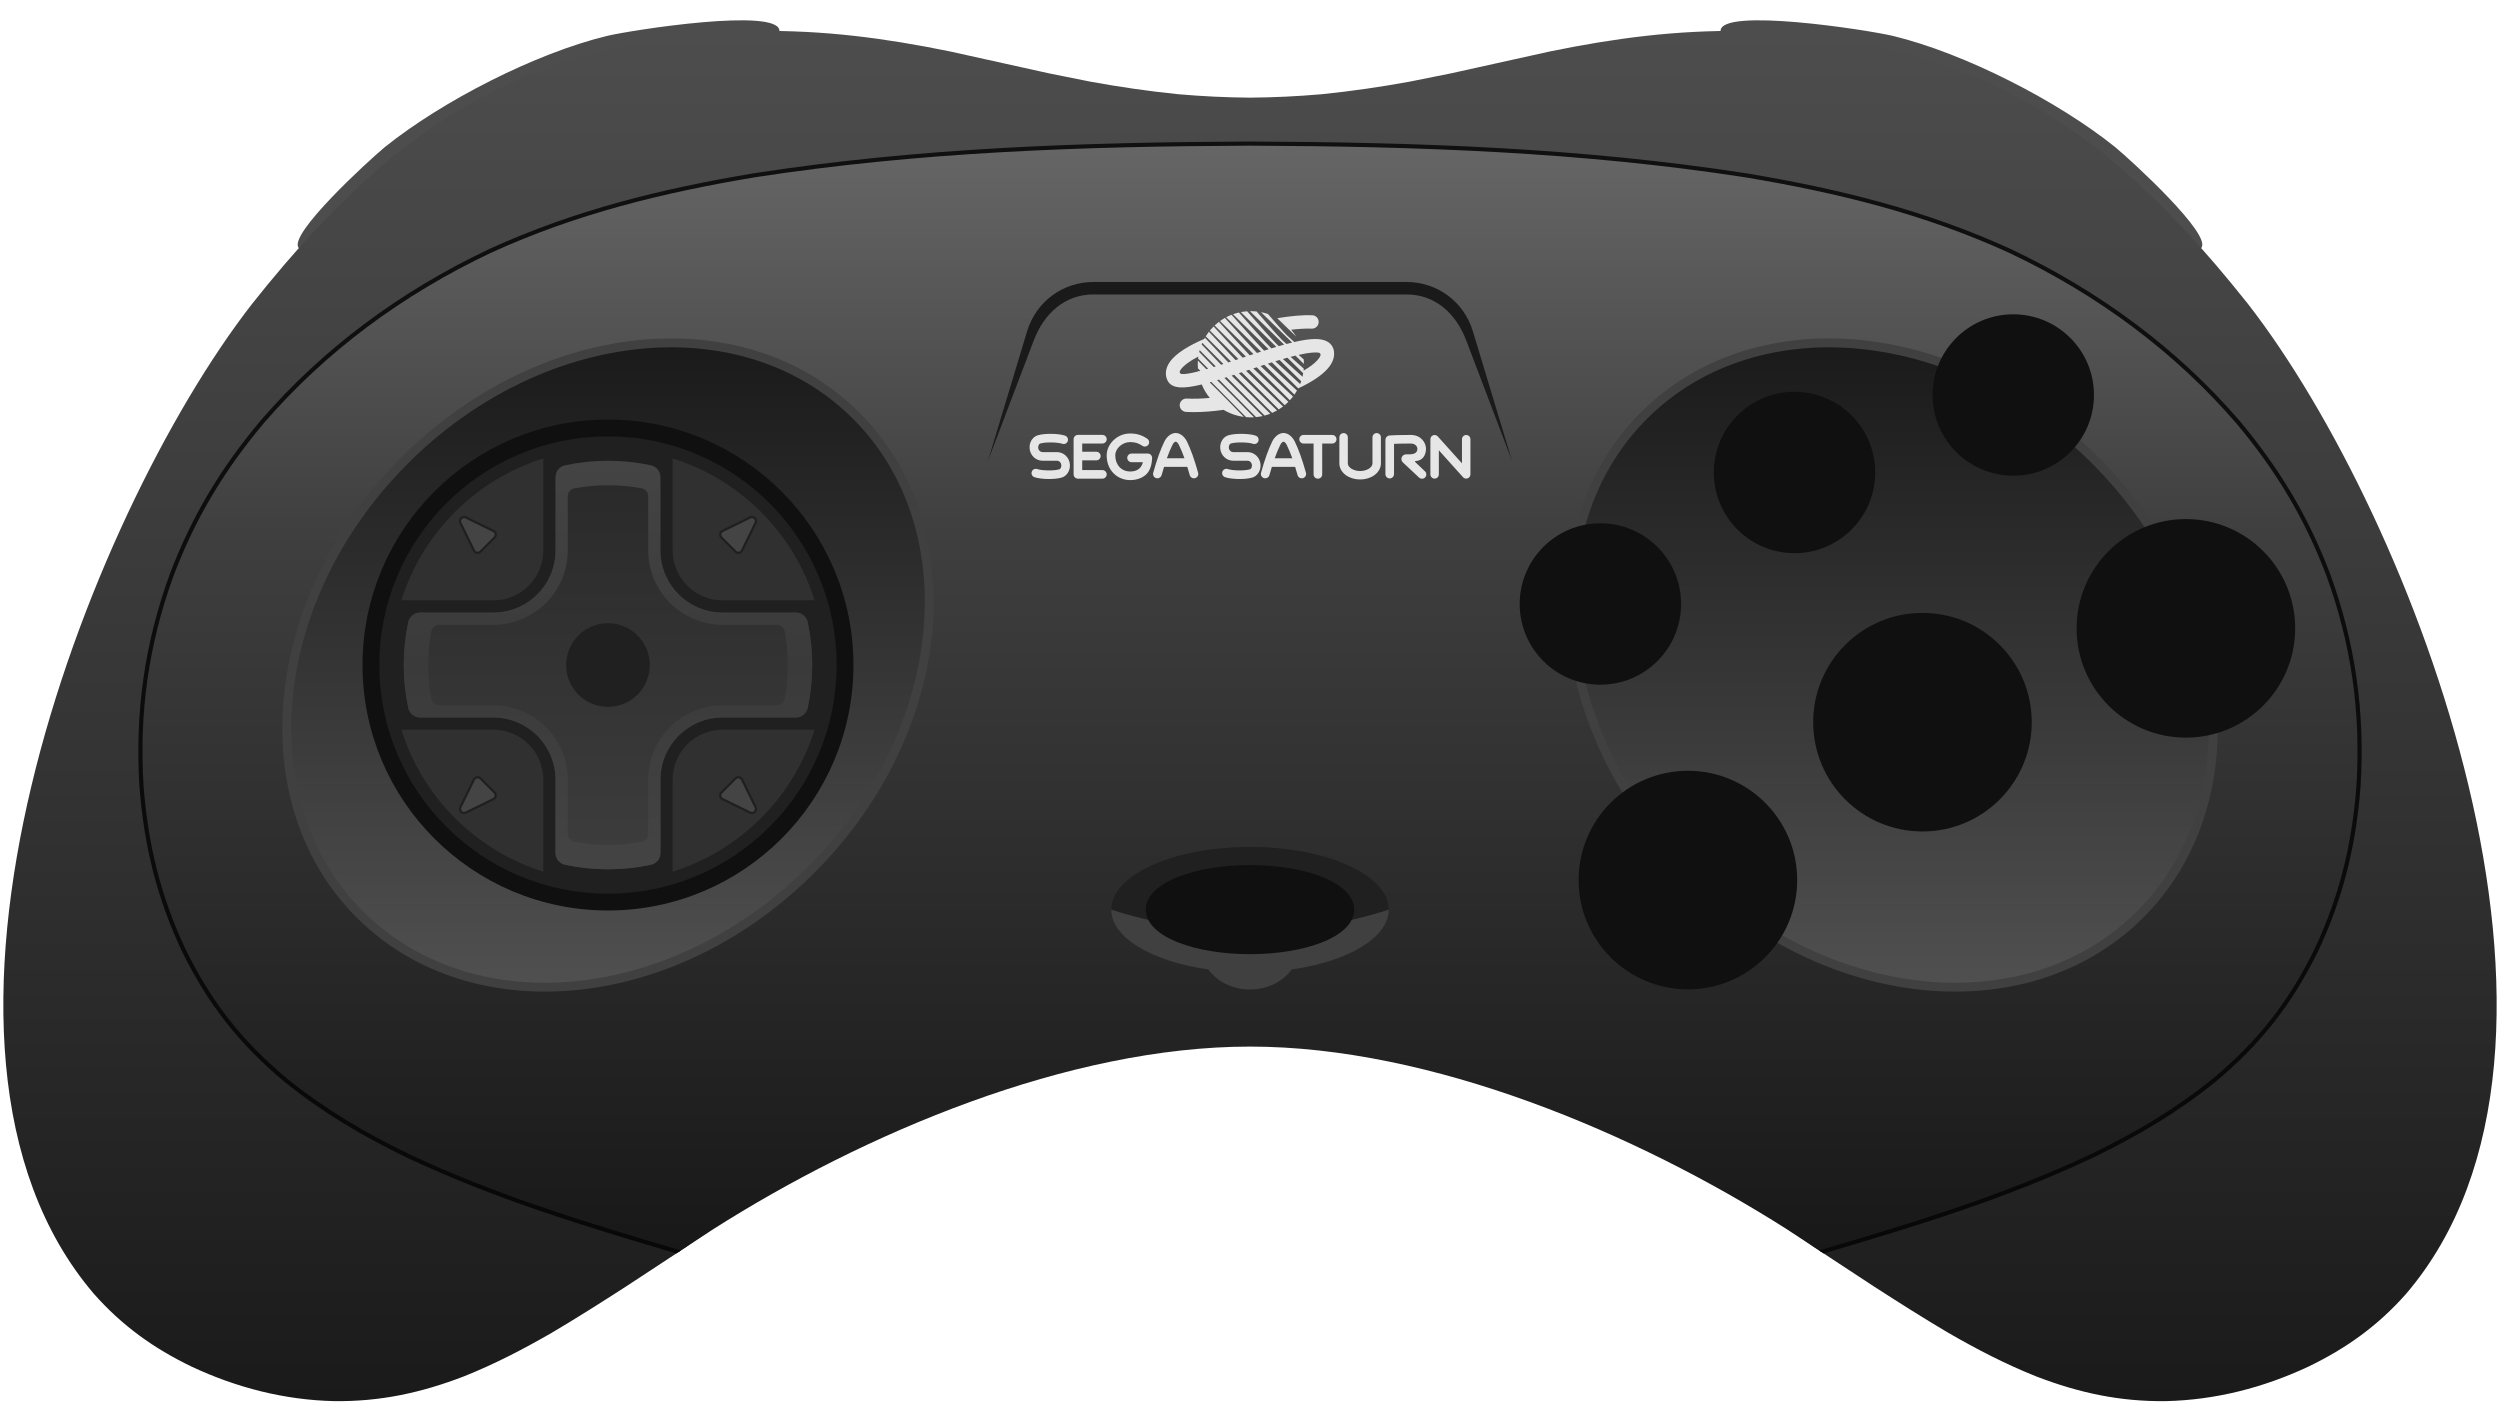
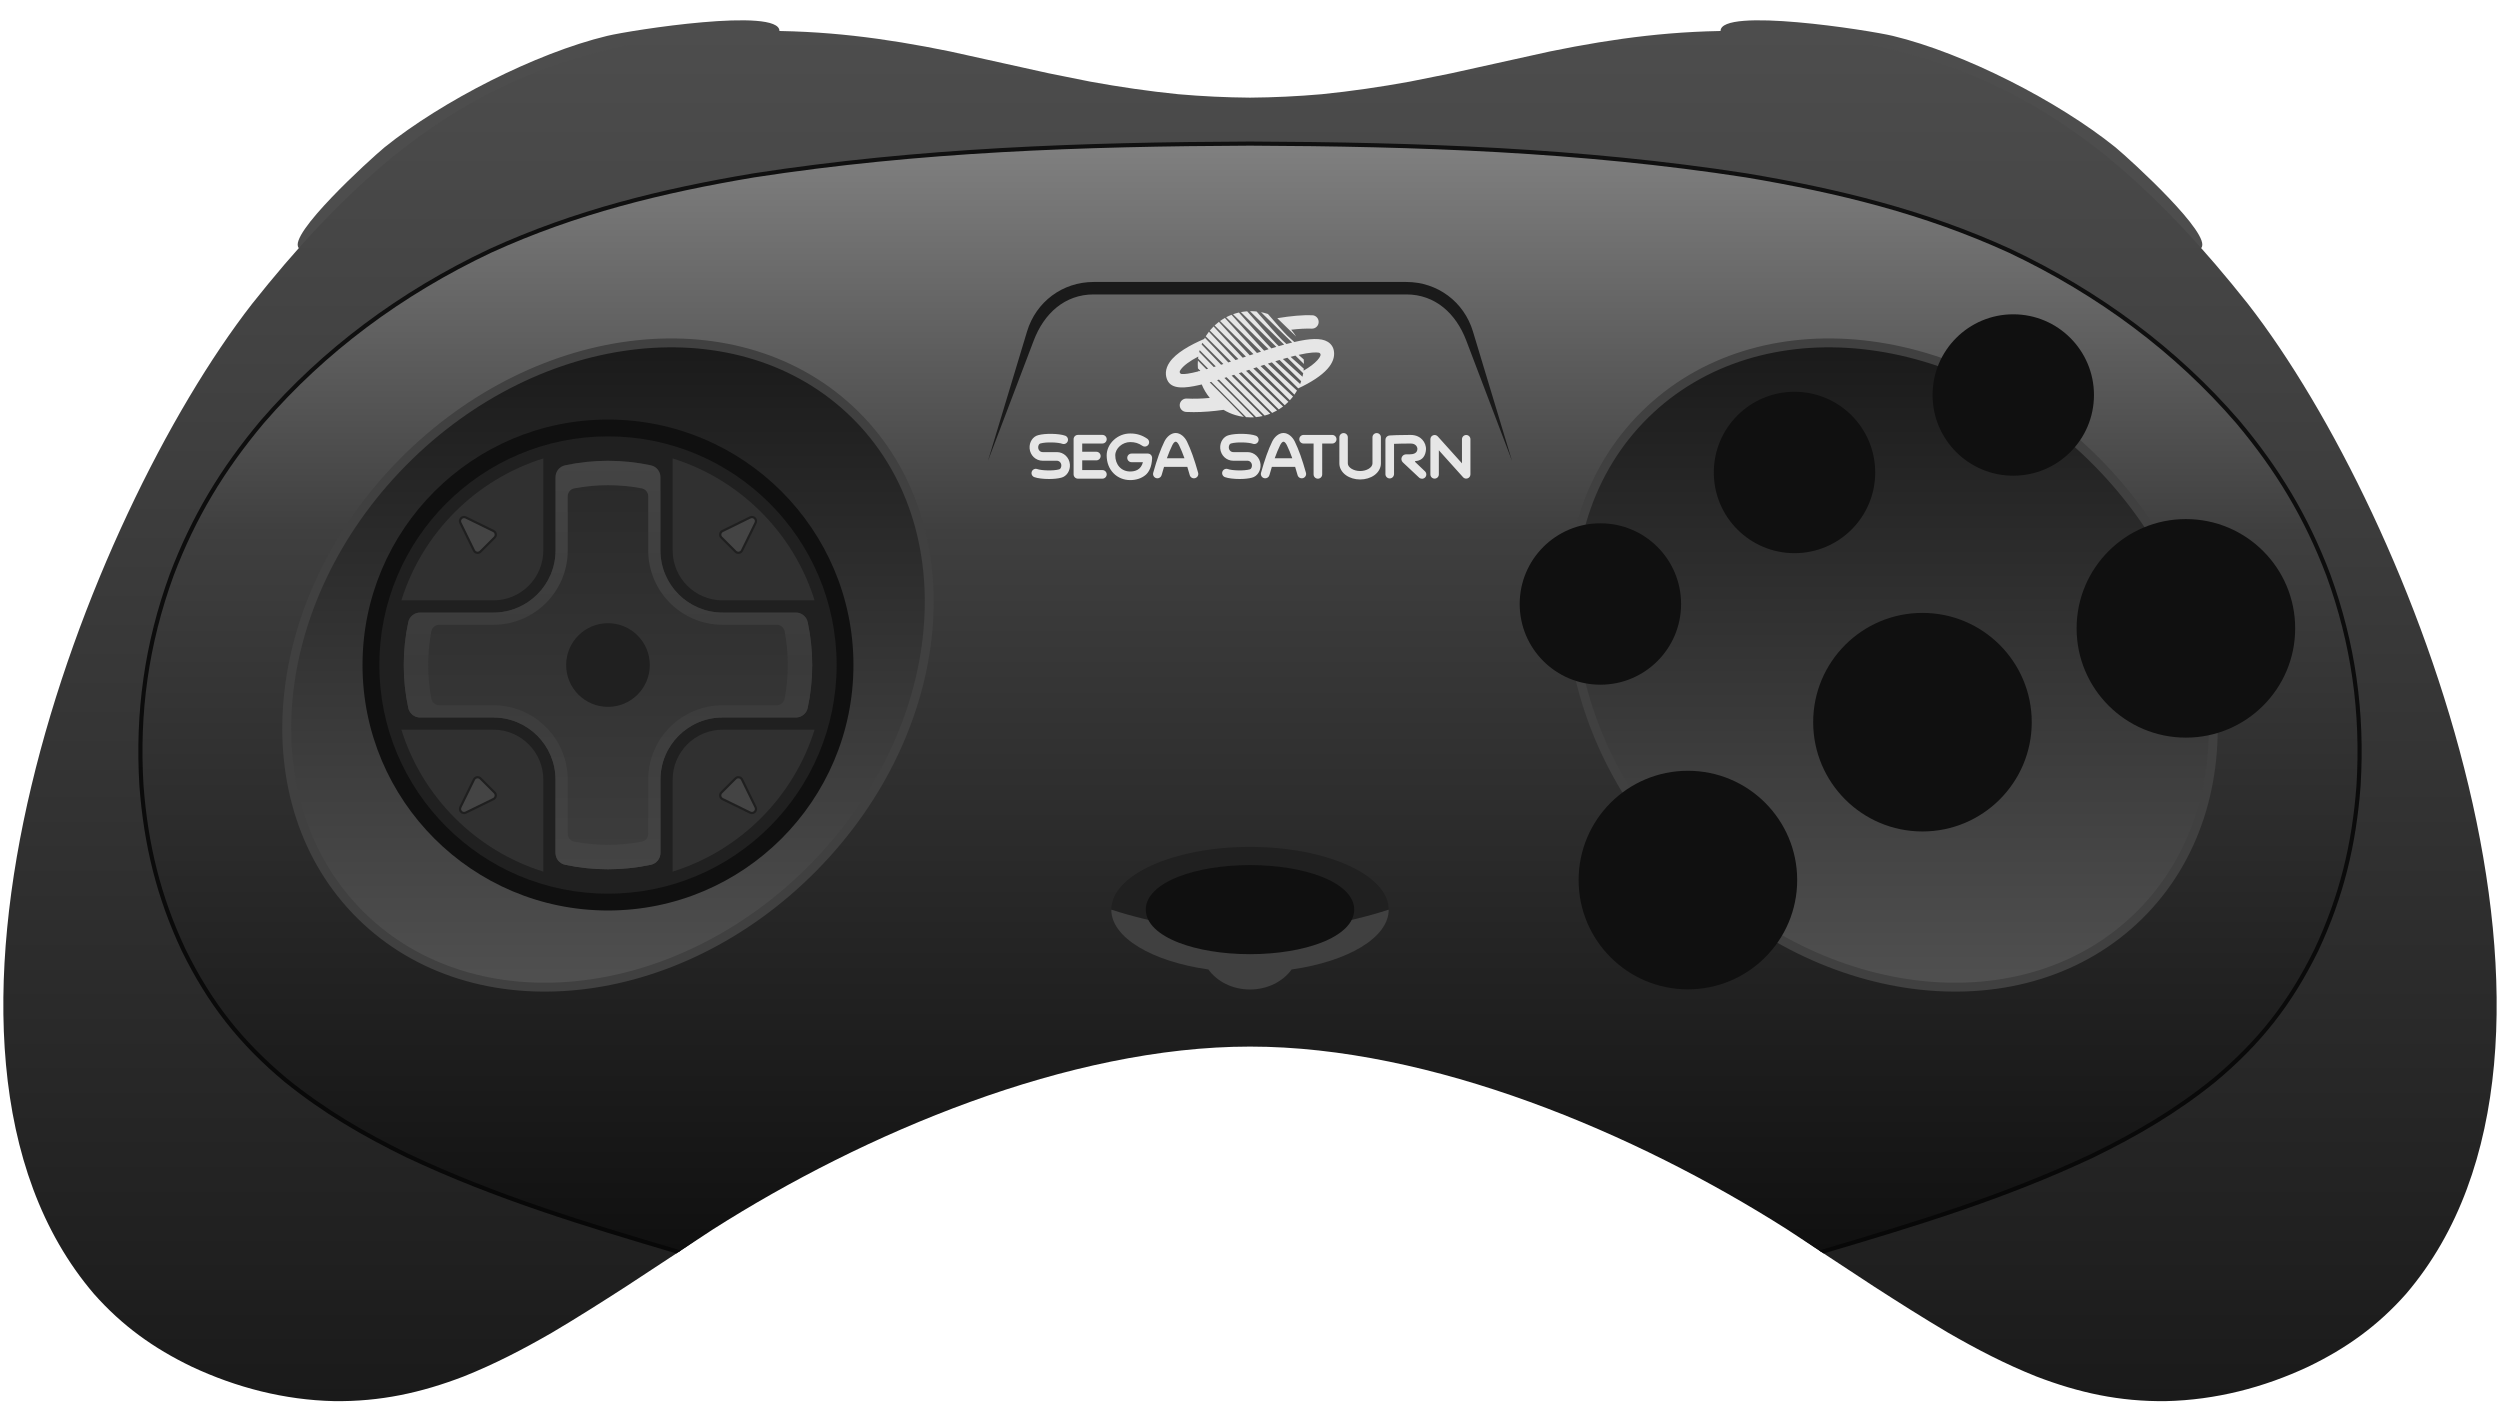
<svg xmlns="http://www.w3.org/2000/svg" xml:space="preserve" viewBox="0 0 562 316" width="562px" height="316px" version="1.1" style="shape-rendering:geometricPrecision; fill-rule:evenodd; clip-rule:evenodd">
  <defs>
    <style type="text/css">
    .str0 {stroke:#404040;stroke-width:2}
    .fil10 {fill:#101010}
    .fil9 {fill:#101010}
    .fil7 {fill:#202020}
    .fil4 {fill:#1A1A1A}
    .fil13 {fill:#1F1F1F}
    .fil12 {fill:#303030}
    .fil6 {fill:#404040}
    .fil14 {fill:#444444}
    .fil0 {fill:#4D4D4D}
    .fil8 {fill:#E6E6E6}
    .fil1 {fill:url(#id0)}
    .fil11 {fill:url(#id1)}
    .fil3 {fill:url(#id2)}
    .fil2 {fill:url(#id3)}
    .fil15 {fill:url(#id4)}
    .fil5 {fill:url(#id5)}
  </style>
    <linearGradient id="id0" gradientUnits="userSpaceOnUse" x1="281" y1="314.98" x2="281" y2="6.943">
      <stop offset="0" style="stop-opacity:1; stop-color:#1A1A1A" />
      <stop offset="0.45" style="stop-opacity:1; stop-color:#333333" />
      <stop offset="1" style="stop-opacity:1; stop-color:#4D4D4D" />
    </linearGradient>
    <linearGradient id="id1" gradientUnits="userSpaceOnUse" x1="136.675" y1="195.41" x2="136.675" y2="103.587">
      <stop offset="0" style="stop-opacity:1; stop-color:#3D3D3D" />
      <stop offset="0.5" style="stop-opacity:1; stop-color:#333333" />
      <stop offset="1" style="stop-opacity:1; stop-color:#292929" />
    </linearGradient>
    <linearGradient id="id2" gradientUnits="userSpaceOnUse" x1="281.001" y1="281.777" x2="281.001" y2="31.816">
      <stop offset="0" style="stop-opacity:1; stop-color:#080808" />
      <stop offset="1" style="stop-opacity:1; stop-color:#101010" />
    </linearGradient>
    <linearGradient id="id3" gradientUnits="userSpaceOnUse" x1="281" y1="281.464" x2="281" y2="32.281">
-       <stop offset="0" style="stop-opacity:1; stop-color:#181818" />
+       <stop offset="0" style="stop-opacity:1; stop-color:#101010" />
      <stop offset="0.65" style="stop-opacity:1; stop-color:#3F3F3F" />
-       <stop offset="1" style="stop-opacity:1; stop-color:#666666" />
+       <stop offset="1" style="stop-opacity:1; stop-color:#808080" />
    </linearGradient>
    <linearGradient id="id4" gradientUnits="userSpaceOnUse" x1="136.675" y1="195.41" x2="136.675" y2="103.586">
      <stop offset="0" style="stop-opacity:1; stop-color:#444444" />
      <stop offset="0.5" style="stop-opacity:1; stop-color:#3A3A3A" />
      <stop offset="1" style="stop-opacity:1; stop-color:#444444" />
    </linearGradient>
    <linearGradient id="id5" gradientUnits="userSpaceOnUse" x1="425.325" y1="221.916" x2="425.325" y2="77.081">
      <stop offset="0" style="stop-opacity:1; stop-color:#505050" />
      <stop offset="1" style="stop-opacity:1; stop-color:#1A1A1A" />
    </linearGradient>
  </defs>
  <g>
    <g id="shell">
      <path class="fil0" d="M475.529 33.097c-12.973,-10.42 -33.935,-21.143 -50.009,-25.026 -5.378,-1.299 -38.81,-6.505 -38.739,-1.1 0.147,0.968 3.377,0.748 5.137,0.768 16.307,0.377 31.066,2.815 46.467,8.284 13.016,4.824 23.518,11.405 34.332,20.091 7.795,6.435 19.517,21.167 22.108,19.646 2.646,-2.906 -15.798,-19.766 -19.296,-22.663zm-389.058 0c12.973,-10.42 33.935,-21.143 50.009,-25.026 5.378,-1.299 38.81,-6.505 38.739,-1.1 -0.147,0.968 -3.377,0.748 -5.137,0.768 -16.307,0.377 -31.066,2.815 -46.467,8.284 -13.016,4.824 -23.518,11.405 -34.332,20.091 -7.795,6.435 -19.517,21.167 -22.108,19.646 -2.646,-2.906 15.798,-19.766 19.296,-22.663z" />
      <path class="fil1" d="M409.488 281.463l11.709 7.694c5.566,3.586 11.032,7.059 16.728,10.429 6.507,3.747 12.812,7.032 19.795,9.825 9.621,3.699 18.838,5.697 29.178,5.562 11.14,-0.251 21.947,-3.029 32.019,-7.751 8.559,-4.125 15.636,-9.206 21.951,-16.34 47.654,-55.702 1.702,-174.695 -35.537,-222.576 -9.729,-12.242 -19.604,-23.143 -31.687,-33.119 -10.814,-8.686 -21.673,-15.124 -34.688,-19.948 -15.402,-5.469 -30.66,-7.907 -46.967,-8.285 -15.266,-0.171 -28.646,1.563 -43.568,4.613l-22.145 4.901 -9.343 1.878c-6.65,1.209 -13.107,2.158 -19.833,2.837 -5.435,0.471 -10.645,0.724 -16.1,0.768 -5.455,-0.044 -10.665,-0.297 -16.1,-0.768 -6.726,-0.679 -13.183,-1.628 -19.833,-2.837l-9.343 -1.878 -22.145 -4.901c-14.922,-3.05 -28.302,-4.784 -43.568,-4.613 -16.307,0.378 -31.565,2.816 -46.967,8.285 -13.015,4.824 -23.874,11.262 -34.688,19.948 -12.083,9.976 -21.958,20.877 -31.687,33.119 -37.239,47.881 -83.191,166.874 -35.537,222.576 6.315,7.134 13.392,12.215 21.951,16.34 10.072,4.722 20.879,7.5 32.019,7.751 10.34,0.135 19.557,-1.863 29.178,-5.562 6.983,-2.793 13.288,-6.078 19.795,-9.825 5.696,-3.37 11.162,-6.843 16.728,-10.429l11.744 -7.717c37.147,-24.409 51.591,-71.167 128.453,-71.167 76.862,0 91.329,46.77 128.488,71.19z" />
      <path class="fil2" d="M44.442 116.208c3.974,-7.561 8.73,-14.494 14.519,-21.388 14.145,-16.399 31.691,-29.184 51.236,-38.425 19.172,-8.759 38.499,-13.482 59.226,-16.966 37.282,-5.768 73.905,-6.989 111.577,-7.148 37.674,0.159 74.293,1.381 111.577,7.148 20.727,3.485 40.052,8.207 59.226,16.966 19.513,9.226 37.121,22.041 51.235,38.425 5.784,6.88 10.545,13.823 14.52,21.388 2.171,4.129 4.106,8.444 5.847,13.035 5.639,15.536 7.807,30.894 6.792,47.388 -0.995,13.172 -3.829,24.91 -9.457,36.89 -5.856,11.962 -12.79,20.777 -22.939,29.27 -8.601,6.965 -17.515,12.183 -27.442,17.015 -19.897,9.364 -39.772,15.405 -60.87,21.657l-7.77 -5.106c-34.011,-21.643 -79.976,-41.084 -120.719,-41.084 -40.743,0 -86.704,19.441 -120.719,41.084l-7.771 5.107c-21.091,-6.251 -40.979,-12.293 -60.869,-21.658 -9.923,-4.827 -18.847,-10.054 -27.443,-17.015 -10.151,-8.497 -17.079,-17.303 -22.939,-29.27 -5.619,-11.961 -8.473,-23.736 -9.457,-36.89 -1.009,-16.476 1.148,-31.87 6.792,-47.388 1.744,-4.596 3.68,-8.91 5.848,-13.035z" />
      <path class="fil3" d="M281 32.746c-18.82,0.079 -37.384,0.425 -55.909,1.471 -18.507,1.044 -36.96,2.789 -55.569,5.667 -10.352,1.74 -20.373,3.793 -30.171,6.498 -9.79,2.703 -19.385,6.063 -28.939,10.426 -9.91,4.686 -19.318,10.29 -28.008,16.807 -8.397,6.299 -16.144,13.459 -23.073,21.489 -4.458,5.309 -8.314,10.656 -11.656,16.278 -3.343,5.624 -6.187,11.543 -8.645,18.025 -2.81,7.726 -4.752,15.422 -5.866,23.236 -1.113,7.809 -1.399,15.74 -0.898,23.939 0.49,6.551 1.447,12.772 2.979,18.828 1.532,6.058 3.64,11.965 6.436,17.914 2.907,5.939 6.081,11.095 9.783,15.82 3.714,4.734 7.983,9.063 13.033,13.29 4.277,3.463 8.639,6.497 13.167,9.267 4.531,2.771 9.23,5.279 14.179,7.686 9.924,4.672 19.853,8.509 29.932,11.958 10.097,3.455 20.332,6.518 30.866,9.64l0.413 0.122 -1.019 0.669c-10.435,-3.093 -20.578,-6.133 -30.559,-9.548 -10.109,-3.459 -20.07,-7.31 -30.034,-12.001 -4.974,-2.419 -9.703,-4.942 -14.263,-7.731 -4.56,-2.789 -8.963,-5.853 -13.279,-9.348 -5.101,-4.269 -9.394,-8.618 -13.147,-13.403 -3.744,-4.777 -6.973,-10.018 -9.911,-16.02 -2.824,-6.01 -4.957,-11.98 -6.502,-18.089 -1.545,-6.109 -2.509,-12.368 -3.002,-18.971 -0.506,-8.26 -0.218,-16.28 0.904,-24.153 1.123,-7.878 3.081,-15.638 5.915,-23.428 2.479,-6.537 5.348,-12.509 8.716,-18.176 3.37,-5.669 7.242,-11.041 11.73,-16.387 6.972,-8.078 14.792,-15.311 23.243,-21.649 8.745,-6.559 18.192,-12.189 28.153,-16.898 9.602,-4.385 19.27,-7.773 29.104,-10.489 9.84,-2.716 19.869,-4.772 30.244,-6.515 18.654,-2.885 37.168,-4.637 55.693,-5.683 18.523,-1.046 37.112,-1.392 55.963,-1.471 18.851,0.079 37.436,0.425 55.959,1.471 18.524,1.046 37.039,2.798 55.693,5.683 10.375,1.743 20.404,3.799 30.243,6.515 9.834,2.716 19.503,6.104 29.105,10.489 9.961,4.709 19.407,10.339 28.152,16.898 8.451,6.338 16.272,13.571 23.243,21.649 4.489,5.346 8.361,10.718 11.73,16.387 3.369,5.667 6.238,11.639 8.717,18.176 2.833,7.79 4.792,15.55 5.914,23.428 1.122,7.873 1.41,15.893 0.905,24.153 -0.494,6.603 -1.458,12.862 -3.003,18.971 -1.545,6.109 -3.677,12.079 -6.502,18.089 -2.938,6.002 -6.167,11.243 -9.911,16.02 -3.753,4.785 -8.045,9.134 -13.146,13.403 -4.317,3.495 -8.719,6.559 -13.28,9.348 -4.56,2.789 -9.289,5.312 -14.263,7.731 -9.964,4.691 -19.925,8.542 -30.033,12.001 -9.982,3.415 -20.125,6.455 -30.56,9.549l-1.02 -0.67 0.415 -0.122c10.533,-3.122 20.768,-6.185 30.866,-9.64 10.079,-3.449 20.007,-7.286 29.931,-11.958 4.949,-2.407 9.648,-4.915 14.179,-7.686 4.529,-2.77 8.891,-5.804 13.167,-9.267 5.05,-4.227 9.32,-8.556 13.033,-13.29 3.703,-4.725 6.876,-9.881 9.784,-15.82 2.795,-5.949 4.903,-11.856 6.436,-17.914 1.532,-6.056 2.489,-12.277 2.978,-18.828 0.501,-8.199 0.215,-16.13 -0.898,-23.939 -1.113,-7.814 -3.056,-15.51 -5.865,-23.236 -2.459,-6.482 -5.302,-12.401 -8.646,-18.025 -3.342,-5.622 -7.198,-10.969 -11.656,-16.278 -6.929,-8.03 -14.675,-15.19 -23.073,-21.489 -8.69,-6.517 -18.098,-12.121 -28.007,-16.807 -9.554,-4.363 -19.15,-7.723 -28.94,-10.426 -9.797,-2.705 -19.819,-4.758 -30.17,-6.498 -18.609,-2.878 -37.063,-4.623 -55.569,-5.667 -18.525,-1.046 -37.091,-1.392 -55.911,-1.471z" />
      <path class="fil4" d="M339.913 103.634l-8.798 -29.13c-2.016,-6.677 -7.988,-11.118 -14.972,-11.118l-70.287 0c-6.984,0 -12.955,4.442 -14.972,11.118l-8.798 29.13 10.304 -27.099c2.307,-6.066 6.967,-10.346 13.466,-10.346l70.287 0c6.499,0 11.159,4.281 13.466,10.346l10.304 27.099z" />
      <path class="fil5 str0" d="M369.793 93.184c-25.497,25.144 -21.304,70.739 9.366,101.841 30.67,31.102 76.202,35.931 101.699,10.787 25.497,-25.143 21.304,-70.739 -9.366,-101.84 -30.67,-31.102 -76.202,-35.931 -101.699,-10.788zm-177.586 0c25.498,25.144 21.304,70.739 -9.366,101.841 -30.67,31.102 -76.202,35.931 -101.699,10.787 -25.498,-25.143 -21.304,-70.739 9.366,-101.84 30.67,-31.102 76.202,-35.931 101.699,-10.788z" />
      <path class="fil6" d="M312.181 204.484c0,6.311 -9.175,11.654 -21.823,13.451 -1.938,2.701 -5.404,4.502 -9.359,4.502 -3.954,0 -7.421,-1.801 -9.358,-4.502 -12.648,-1.797 -21.823,-7.14 -21.823,-13.451l62.363 0z" />
      <path class="fil7" d="M280.999 190.385c17.221,0 31.181,6.313 31.182,14.098 -9.443,3.094 -20.017,4.827 -31.182,4.827 -11.164,0 -21.738,-1.733 -31.181,-4.826 0,-7.786 13.96,-14.099 31.181,-14.099z" />
      <path class="fil8" d="M269.284 81.06c-0.019,0.274 -0.029,0.55 -0.029,0.828 0,0.309 0.011,0.615 0.035,0.917l0.555 0.563c-0.126,0.034 -0.248,0.066 -0.368,0.097l-0.135 -0.137c0.006,0.056 0.014,0.112 0.021,0.167 -1.973,0.51 -3.096,0.64 -3.705,0.584 -0.437,-0.04 -0.543,-0.447 -0.412,-0.694 0.045,-0.09 0.105,-0.185 0.176,-0.291 0.639,-0.916 2.021,-1.929 3.96,-2.947 -0.022,0.147 -0.041,0.295 -0.057,0.444l2.265 2.29c-0.137,0.04 -0.272,0.079 -0.407,0.117 -0.639,-0.651 -1.288,-1.313 -1.899,-1.938zm3.008 4.789l7.822 7.928c0.355,0.031 0.715,0.049 1.078,0.049 0.237,0 0.472,-0.008 0.706,-0.022 -2.476,-2.515 -5.794,-5.877 -6.695,-6.751 -0.316,-0.306 -0.887,-0.878 -1.595,-1.592 0.136,-0.041 0.273,-0.083 0.41,-0.125l8.34 8.433c0.505,-0.049 1,-0.13 1.485,-0.239 -2.53,-2.537 -6.47,-6.483 -7.459,-7.442 -0.246,-0.238 -0.644,-0.635 -1.138,-1.135 0.16,-0.05 0.32,-0.101 0.481,-0.153l8.561 8.619c0.433,-0.116 0.857,-0.255 1.27,-0.417 -2.51,-2.481 -6.942,-6.859 -7.993,-7.878 -0.168,-0.162 -0.406,-0.4 -0.696,-0.693 0.186,-0.061 0.373,-0.122 0.561,-0.183l8.548 8.579c0.378,-0.166 0.745,-0.35 1.102,-0.553 -2.474,-2.412 -7.241,-7.059 -8.33,-8.115 -0.075,-0.072 -0.163,-0.159 -0.263,-0.26 0.212,-0.07 0.426,-0.141 0.64,-0.213l8.346 8.355c0.332,-0.206 0.653,-0.428 0.962,-0.664 -2.355,-2.265 -6.951,-6.685 -8.327,-8.017l0.27 -0.09 0.435 -0.145 7.986 7.963c0.29,-0.24 0.569,-0.494 0.835,-0.76 -2.183,-2.071 -6.171,-5.854 -7.9,-7.51 0.256,-0.085 0.512,-0.17 0.769,-0.255l7.464 7.418c0.247,-0.269 0.482,-0.548 0.705,-0.839 -2.063,-1.931 -5.462,-5.117 -7.306,-6.863 0.28,-0.092 0.56,-0.183 0.84,-0.274l6.778 6.711c0.205,-0.293 0.398,-0.596 0.576,-0.908 -1.926,-1.778 -4.738,-4.379 -6.543,-6.065 0.302,-0.097 0.602,-0.192 0.901,-0.286l5.918 5.84 -0.008 0.016c2.953,-1.374 5.224,-2.87 6.552,-4.355 1.205,-1.336 1.702,-2.702 1.482,-4.054 -0.141,-0.889 -0.628,-1.608 -1.402,-2.075 -1.482,-0.896 -3.972,-0.767 -7.502,0.058 -0.723,-0.643 -1.284,-1.15 -1.567,-1.425 -0.73,-0.709 -2.598,-2.836 -4.362,-4.881 -0.506,-0.172 -1.028,-0.309 -1.561,-0.413l7.007 6.834c-0.414,0.102 -0.843,0.212 -1.285,0.331 -0.435,-0.394 -0.774,-0.706 -0.974,-0.901 -0.92,-0.893 -3.662,-4.022 -5.733,-6.411 -0.424,-0.046 -0.855,-0.07 -1.291,-0.07 -0.067,0 -0.135,0.001 -0.202,0.003l7.691 7.518c-0.392,0.109 -0.795,0.223 -1.207,0.344 -0.184,-0.171 -0.334,-0.313 -0.444,-0.419 -1.055,-1.021 -4.558,-5.002 -6.667,-7.417 -0.477,0.033 -0.946,0.094 -1.406,0.181l7.967 7.817c-0.366,0.109 -0.739,0.222 -1.12,0.339 -1.226,-1.199 -5.337,-5.838 -7.297,-8.062 -0.449,0.103 -0.889,0.232 -1.317,0.384l8 7.869c-0.334,0.104 -0.672,0.211 -1.017,0.321 -1.714,-1.78 -5.735,-6.28 -7.323,-8.063 -0.414,0.162 -0.817,0.347 -1.208,0.552l7.837 7.733c-0.302,0.098 -0.609,0.197 -0.919,0.298 -2.004,-2.112 -5.904,-6.432 -7.204,-7.875 -0.376,0.211 -0.739,0.441 -1.088,0.69l7.513 7.44c-0.273,0.09 -0.55,0.181 -0.83,0.273 -2.159,-2.278 -5.807,-6.277 -6.942,-7.524 -0.335,0.254 -0.657,0.525 -0.964,0.811l7.043 6.999c-0.226,0.076 -0.454,0.152 -0.684,0.228l-0.052 0.017c-2.162,-2.278 -5.403,-5.787 -6.54,-7.02 -0.296,0.292 -0.577,0.598 -0.841,0.919l6.434 6.417c-0.22,0.072 -0.439,0.145 -0.657,0.217 -2.036,-2.137 -4.778,-5.07 -5.99,-6.367 -0.254,0.328 -0.492,0.67 -0.712,1.023l5.676 5.681c-0.199,0.065 -0.396,0.13 -0.592,0.194 -1.811,-1.891 -4.027,-4.234 -5.275,-5.556 -0.055,0.094 -0.108,0.189 -0.161,0.286 -3.205,1.375 -6.311,3.137 -7.734,5.184 -1.156,1.663 -0.955,3.085 -0.578,3.984 0.945,2.286 4.17,1.879 7.209,1.186 0.183,-0.043 0.369,-0.087 0.556,-0.133 0.454,1.104 1.069,2.125 1.815,3.034 -1.86,0.168 -3.612,0.218 -5.179,0.138 -0.839,-0.045 -1.552,0.608 -1.583,1.447 -0.029,0.834 0.628,1.522 1.457,1.563 0.548,0.025 1.111,0.04 1.688,0.04 2.079,0 4.349,-0.176 6.715,-0.514 0.816,0.49 1.695,0.885 2.622,1.17 0.628,0.192 1.277,0.335 1.944,0.422 -2.263,-2.327 -4.824,-4.95 -5.603,-5.705 -0.386,-0.374 -1.15,-1.136 -2.081,-2.07 0.116,-0.033 0.233,-0.065 0.35,-0.099zm20.751 -2.522c0.018,-0.15 0.033,-0.301 0.046,-0.454 -0.993,-0.884 -2.03,-1.81 -2.968,-2.653 0.371,-0.099 0.733,-0.192 1.086,-0.278l1.922 1.878c-0.002,-0.345 -0.019,-0.687 -0.05,-1.024 -0.39,-0.345 -0.779,-0.688 -1.157,-1.023 2.679,-0.606 3.961,-0.592 4.553,-0.492 0.292,0.05 0.463,0.351 0.367,0.628 -0.14,0.407 -0.462,0.808 -0.683,1.055 -0.693,0.772 -1.757,1.573 -3.116,2.363zm-3.636 -2.912l3.553 3.486 -0.162 0.791c-1.428,-1.286 -3.063,-2.762 -4.409,-3.987 0.344,-0.101 0.684,-0.197 1.018,-0.29zm-1.76 0.51l4.859 4.78 -0.231 0.624c-1.728,-1.576 -3.951,-3.606 -5.586,-5.113 0.322,-0.099 0.642,-0.197 0.958,-0.291zm-17.376 -3.863l4.749 4.767c-0.175,0.056 -0.348,0.111 -0.521,0.166 -1.502,-1.556 -3.198,-3.329 -4.382,-4.568l0.154 -0.365zm-0.588 1.652l3.626 3.652c-0.153,0.047 -0.306,0.093 -0.458,0.14 -1.113,-1.146 -2.294,-2.365 -3.274,-3.38l0.106 -0.412zm17.446 -7.184c3.028,-0.502 5.775,-0.744 7.859,-0.665 0.834,0.03 1.482,0.729 1.447,1.563 -0.03,0.839 -0.728,1.487 -1.562,1.452 -1.289,-0.05 -2.862,0.037 -4.616,0.242 0.411,0.479 0.786,0.993 1.118,1.534l-4.249 -4.128 0.003 0.002zm42.473 26.258c-0.526,0 -0.951,0.426 -0.951,0.951l0 5.416 -5.443 -6.052c-0.264,-0.294 -0.68,-0.395 -1.048,-0.251 -0.369,0.141 -0.609,0.496 -0.609,0.887l0 7.902c0,0.526 0.425,0.951 0.95,0.951 0.527,0 0.952,-0.425 0.952,-0.951l0 -5.416 5.442 6.052c0.185,0.204 0.443,0.315 0.707,0.315 0.114,0 0.231,-0.02 0.342,-0.063 0.368,-0.141 0.609,-0.496 0.609,-0.888l0 -7.902c0,-0.525 -0.425,-0.951 -0.951,-0.951zm-11.488 6.049c-0.064,-0.06 -0.027,-0.171 0.063,-0.177 1.766,-0.111 2.291,-1.434 2.382,-2.559 0,-0.004 0,-0.007 0,-0.01 0.057,-0.797 -0.255,-1.645 -0.831,-2.264 -0.449,-0.483 -1.269,-1.055 -2.643,-1.055 -1.017,0 -2.163,0.016 -3.138,0.046 -1.601,0.051 -1.714,0.091 -1.865,0.148 -0.382,0.137 -0.637,0.499 -0.637,0.904l0 7.717c0,0.549 0.459,0.992 1.012,0.965 0.519,-0.023 0.921,-0.473 0.921,-0.992l0 -6.785c0.847,-0.034 2.251,-0.071 3.707,-0.071 0.543,0 0.955,0.147 1.227,0.439 0.274,0.295 0.328,0.643 0.318,0.807 -0.024,0.298 -0.104,1.179 -1.685,1.179l-0.827 0c-0.426,0 -0.821,0.241 -0.992,0.63 -0.181,0.412 -0.084,0.887 0.245,1.192l3.637 3.41c0.188,0.174 0.425,0.261 0.66,0.261 0.258,0 0.516,-0.104 0.707,-0.305 0.365,-0.388 0.345,-1.001 -0.044,-1.366l-2.217 -2.114zm-8.631 -6.481c-0.526,0 -0.952,0.426 -0.952,0.951l0 5.875c0,0.908 -1.293,1.705 -2.77,1.705 -1.473,0 -2.769,-0.797 -2.769,-1.705l0 -5.875c0,-0.525 -0.426,-0.951 -0.952,-0.951 -0.525,0 -0.951,0.426 -0.951,0.951l0 5.875c0,1.009 0.543,1.976 1.487,2.65 0.861,0.616 1.993,0.954 3.182,0.954 1.189,0 2.318,-0.338 3.182,-0.954 0.944,-0.674 1.487,-1.641 1.487,-2.65l0 -5.875c0.007,-0.525 -0.419,-0.951 -0.944,-0.951zm-10.008 0.416l-6.428 0c-0.533,0 -0.968,0.432 -0.968,0.967 0,0.533 0.432,0.968 0.968,0.968l2.248 0 0 6.934c0,0.532 0.432,0.968 0.967,0.968 0.536,0 0.968,-0.432 0.968,-0.968l0 -6.934 2.248 0c0.532,0 0.968,-0.432 0.968,-0.968 -0.004,-0.532 -0.436,-0.967 -0.971,-0.967zm-8.414 1.473c-0.499,-1.021 -1.471,-1.909 -2.532,-1.909 -1.062,0 -2.033,0.888 -2.532,1.909 -0.871,1.775 -1.695,4.076 -2.519,7.037 -0.144,0.523 0.161,1.062 0.68,1.206 0.087,0.024 0.177,0.037 0.264,0.037 0.429,0 0.824,-0.285 0.945,-0.717 0.181,-0.653 0.365,-1.269 0.546,-1.855l5.235 0c0.181,0.586 0.362,1.202 0.546,1.855 0.144,0.523 0.687,0.827 1.205,0.68 0.523,-0.144 0.828,-0.686 0.68,-1.206 -0.827,-2.961 -1.65,-5.262 -2.518,-7.037zm-4.508 3.775c0.398,-1.112 0.797,-2.08 1.205,-2.911 0.174,-0.354 0.456,-0.81 0.771,-0.81 0.318,0 0.599,0.456 0.773,0.81 0.409,0.835 0.807,1.799 1.206,2.911l-3.955 0 0 0zm-3.186 1.38c-0.127,-1.571 -1.396,-2.767 -2.92,-2.767 -0.034,0 -0.064,0 -0.097,0l-0.881 0c-0.007,0 -0.014,0 -0.017,0l-2.14 0 -0.041 0c-0.535,0.02 -0.987,-0.408 -1.034,-0.981 -0.031,-0.445 0.187,-0.891 0.469,-0.954l0.053 -0.014c1.259,-0.358 3.945,-0.265 4.887,0.077 0.502,0.181 1.055,-0.08 1.235,-0.583 0.181,-0.502 -0.08,-1.055 -0.582,-1.236 -1.387,-0.499 -4.481,-0.559 -6.049,-0.12 -1.209,0.288 -2.047,1.561 -1.943,2.974l0 0.01c0.128,1.571 1.397,2.767 2.921,2.767 0.034,0 0.064,0 0.097,0l0.881 0c0.007,0 0.013,0 0.017,0l2.14 0 0.04 0c0.536,-0.02 0.988,0.408 1.035,0.981 0.03,0.446 -0.187,0.891 -0.469,0.955l-0.053 0.013c-1.26,0.358 -3.946,0.265 -4.887,-0.077 -0.503,-0.181 -1.055,0.081 -1.236,0.583 -0.181,0.502 0.08,1.055 0.583,1.236 0.76,0.275 2.036,0.415 3.292,0.415 1.032,0 2.05,-0.097 2.757,-0.295 1.209,-0.288 2.046,-1.561 1.942,-2.974l0 -0.01zm-16.542 -5.155c-0.499,-1.021 -1.471,-1.909 -2.532,-1.909 -1.062,0 -2.033,0.888 -2.533,1.909 -0.87,1.775 -1.694,4.076 -2.518,7.037 -0.144,0.523 0.161,1.062 0.68,1.206 0.087,0.024 0.177,0.037 0.264,0.037 0.429,0 0.824,-0.285 0.945,-0.717 0.181,-0.653 0.365,-1.269 0.546,-1.855l5.231 0c0.181,0.586 0.362,1.202 0.547,1.855 0.143,0.523 0.686,0.827 1.205,0.68 0.523,-0.144 0.828,-0.686 0.68,-1.206 -0.824,-2.961 -1.648,-5.262 -2.515,-7.037zm-4.512 3.772c0.399,-1.112 0.797,-2.08 1.206,-2.911 0.174,-0.355 0.455,-0.811 0.77,-0.811 0.318,0 0.6,0.456 0.774,0.811 0.408,0.834 0.807,1.799 1.206,2.911l-3.956 0 0 0zm-3.326 -0.097c0,-0.027 0,-0.054 -0.003,-0.077 0,-0.007 0,-0.014 -0.004,-0.021 -0.003,-0.026 -0.006,-0.049 -0.009,-0.077 0,-0.006 -0.004,-0.013 -0.004,-0.02 -0.007,-0.023 -0.01,-0.05 -0.02,-0.073 -0.004,-0.007 -0.004,-0.014 -0.007,-0.02 -0.006,-0.024 -0.017,-0.047 -0.026,-0.071 -0.004,-0.007 -0.007,-0.013 -0.007,-0.02 -0.01,-0.024 -0.021,-0.044 -0.03,-0.067 -0.004,-0.006 -0.007,-0.013 -0.01,-0.02 -0.014,-0.02 -0.024,-0.04 -0.037,-0.061 -0.004,-0.006 -0.007,-0.013 -0.014,-0.016 -0.013,-0.02 -0.026,-0.037 -0.043,-0.057 -0.003,-0.007 -0.01,-0.01 -0.014,-0.016 -0.016,-0.017 -0.03,-0.038 -0.047,-0.054 -0.006,-0.007 -0.01,-0.01 -0.017,-0.017 -0.016,-0.017 -0.033,-0.034 -0.049,-0.047 -0.007,-0.003 -0.014,-0.01 -0.017,-0.013 -0.017,-0.013 -0.037,-0.027 -0.057,-0.041 -0.007,-0.003 -0.014,-0.01 -0.02,-0.013 -0.02,-0.013 -0.037,-0.023 -0.057,-0.037 -0.007,-0.003 -0.017,-0.006 -0.024,-0.013 -0.02,-0.01 -0.04,-0.02 -0.06,-0.03 -0.01,-0.003 -0.02,-0.007 -0.027,-0.01 -0.02,-0.007 -0.04,-0.017 -0.06,-0.021 -0.01,-0.003 -0.02,-0.006 -0.033,-0.009 -0.021,-0.007 -0.041,-0.01 -0.057,-0.014 -0.014,-0.003 -0.024,-0.003 -0.037,-0.007 -0.02,-0.003 -0.037,-0.006 -0.057,-0.009 -0.014,0 -0.027,-0.004 -0.04,-0.004 -0.014,0 -0.024,-0.004 -0.037,-0.004 -0.007,0 -0.014,0 -0.02,0 -0.004,0 -0.01,0 -0.013,0l-3.658 0c-0.533,0 -0.968,0.432 -0.968,0.969 0,0.532 0.432,0.968 0.968,0.968l2.559 0c-0.442,1.795 -1.873,2.093 -2.867,2.093 -1.973,0 -3.353,-1.493 -3.353,-3.631 0,-1.56 1.597,-2.981 3.353,-2.981 1.075,0 1.872,0.245 2.749,0.841 0.442,0.301 1.042,0.184 1.344,-0.254 0.301,-0.443 0.184,-1.042 -0.255,-1.344 -1.196,-0.813 -2.378,-1.176 -3.835,-1.176 -1.37,0 -2.68,0.517 -3.694,1.458 -1.012,0.934 -1.592,2.197 -1.592,3.456 0,1.621 0.54,3.025 1.561,4.053 0.968,0.975 2.291,1.511 3.725,1.511 1.346,0 2.529,-0.389 3.423,-1.122 0.744,-0.61 1.433,-1.769 1.507,-3.839 0,-0.01 0,-0.017 0,-0.027 0,-0.003 0,-0.006 0,-0.006 -0.01,0 -0.01,-0.004 -0.01,-0.01zm-11.167 2.753l-4.538 0 0 -2.184 3.175 0c0.533,0 0.968,-0.432 0.968,-0.968 0,-0.532 -0.432,-0.968 -0.968,-0.968l-3.175 0 0 -1.852 4.538 0c0.533,0 0.968,-0.432 0.968,-0.968 0,-0.533 -0.432,-0.968 -0.968,-0.968l-5.506 0c-0.533,0 -0.968,0.432 -0.968,0.968l0 7.901c0,0.533 0.432,0.968 0.968,0.968l5.506 0c0.533,0 0.968,-0.432 0.968,-0.968 -0.003,-0.529 -0.435,-0.961 -0.968,-0.961zm-7.305 -1.273c-0.127,-1.571 -1.396,-2.767 -2.921,-2.767 -0.033,0 -0.063,0 -0.096,0l-0.881 0c-0.007,0 -0.014,0 -0.017,0l-2.14 0 -0.04 0c-0.537,0.02 -0.989,-0.408 -1.036,-0.981 -0.029,-0.445 0.188,-0.891 0.469,-0.954l0.054 -0.014c1.259,-0.358 3.946,-0.265 4.887,0.077 0.502,0.181 1.055,-0.08 1.236,-0.583 0.181,-0.502 -0.081,-1.055 -0.583,-1.236 -1.387,-0.499 -4.482,-0.559 -6.049,-0.12 -1.209,0.288 -2.047,1.561 -1.943,2.974l0 0.01c0.127,1.571 1.397,2.767 2.921,2.767 0.033,0 0.064,0 0.097,0l0.881 0c0.007,0 0.013,0 0.017,0l2.14 0 0.04 0c0.536,-0.02 0.988,0.408 1.035,0.981 0.03,0.446 -0.188,0.891 -0.469,0.955l-0.054 0.013c-1.259,0.358 -3.945,0.265 -4.886,-0.077 -0.502,-0.181 -1.055,0.081 -1.236,0.583 -0.181,0.502 0.08,1.055 0.582,1.236 0.761,0.275 2.037,0.415 3.293,0.415 1.032,0 2.05,-0.097 2.757,-0.295 1.209,-0.288 2.046,-1.561 1.942,-2.974l0 -0.01z" />
    </g>
    <g id="holes">
      <circle class="fil9" cx="136.674" cy="149.498" r="55.181" />
      <path class="fil10" d="M281 194.468c6.204,0 11.86,0.985 15.988,2.577 4.599,1.773 7.445,4.393 7.445,7.439 0,3.045 -2.846,5.666 -7.445,7.439 -4.128,1.592 -9.784,2.577 -15.988,2.577 -6.205,0 -11.861,-0.985 -15.989,-2.577 -4.599,-1.773 -7.444,-4.394 -7.444,-7.439 0,-3.046 2.845,-5.666 7.444,-7.439 4.128,-1.592 9.784,-2.577 15.989,-2.577z" />
      <circle class="fil9" cx="359.768" cy="135.779" r="18.142" />
      <circle class="fil9" cx="403.405" cy="106.21" r="18.142" />
      <circle class="fil9" cx="452.582" cy="88.797" r="18.142" />
      <circle class="fil9" cx="379.44" cy="197.838" r="24.567" />
      <circle class="fil9" cx="432.169" cy="162.346" r="24.567" />
      <circle class="fil9" cx="491.389" cy="141.255" r="24.567" />
    </g>
    <g id="dpad">
      <circle class="fil7" cx="136.674" cy="149.498" r="51.401" />
      <path class="fil11" d="M148.466 107.283l0 16.446c0,7.72 6.258,13.978 13.978,13.978l16.446 0c1.309,0 2.411,0.891 2.684,2.171 0.662,3.102 1.012,6.32 1.012,9.62 0,3.3 -0.35,6.518 -1.012,9.62 -0.273,1.281 -1.375,2.172 -2.684,2.172l-16.446 0c-7.72,0 -13.978,6.258 -13.978,13.978l0 16.446c0,1.309 -0.891,2.411 -2.171,2.684 -3.102,0.662 -6.321,1.012 -9.62,1.012 -3.3,0 -6.519,-0.35 -9.62,-1.012 -1.281,-0.273 -2.172,-1.375 -2.172,-2.684l0 -16.446c0,-7.72 -6.258,-13.978 -13.978,-13.978l-16.446 0c-1.309,0 -2.411,-0.891 -2.684,-2.172 -0.662,-3.102 -1.012,-6.32 -1.012,-9.62 0,-3.299 0.35,-6.518 1.012,-9.62 0.273,-1.28 1.375,-2.171 2.684,-2.171l16.446 0c7.72,0 13.978,-6.258 13.978,-13.978l0 -16.446c0,-1.309 0.891,-2.411 2.172,-2.685 3.101,-0.662 6.32,-1.011 9.62,-1.011 3.299,0 6.518,0.349 9.62,1.011 1.28,0.274 2.171,1.375 2.171,2.685zm-11.792 32.812c5.193,0 9.403,4.21 9.403,9.403 0,5.194 -4.21,9.404 -9.403,9.404 -5.194,0 -9.404,-4.21 -9.404,-9.404 0,-5.193 4.21,-9.403 9.404,-9.403z" />
      <path class="fil12" d="M183.118 164.035c-4.746,15.179 -16.727,27.16 -31.907,31.907l0 -20.672c0,-6.205 5.03,-11.235 11.235,-11.235l20.672 0zm-60.98 31.907c-15.179,-4.747 -27.161,-16.727 -31.907,-31.907l20.672 0c6.205,0 11.235,5.03 11.235,11.235l0 20.672zm0 -92.887l0 20.672c0,6.204 -5.03,11.235 -11.235,11.235l-20.672 0c4.746,-15.179 16.727,-27.161 31.907,-31.907zm60.98 31.907l-20.672 0c-6.205,0 -11.235,-5.031 -11.235,-11.235l0 -20.672c15.18,4.746 27.161,16.727 31.907,31.907z" />
      <path class="fil13" d="M103.271 181.34l3.046 -6.213c0.171,-0.347 0.476,-0.575 0.858,-0.638 0.38,-0.063 0.745,0.054 1.017,0.326l3.166 3.166c0.272,0.272 0.389,0.636 0.326,1.017 -0.064,0.382 -0.291,0.686 -0.638,0.858l-6.212 3.046c-0.455,0.223 -0.983,0.136 -1.341,-0.222 -0.358,-0.358 -0.445,-0.887 -0.222,-1.34zm63.761 -6.213l3.046 6.213c0.223,0.453 0.136,0.982 -0.222,1.34 -0.358,0.358 -0.886,0.445 -1.34,0.222l-6.212 -3.046c-0.348,-0.171 -0.576,-0.476 -0.639,-0.858 -0.063,-0.38 0.054,-0.745 0.326,-1.017l3.166 -3.166c0.272,-0.272 0.637,-0.389 1.017,-0.326 0.382,0.063 0.688,0.291 0.858,0.638zm-4.728 -55.986l6.212 -3.046c0.453,-0.223 0.983,-0.136 1.34,0.221 0.358,0.358 0.445,0.887 0.222,1.341l-3.046 6.212c-0.171,0.348 -0.476,0.575 -0.858,0.638 -0.38,0.064 -0.745,-0.054 -1.017,-0.326l-3.166 -3.165c-0.272,-0.273 -0.389,-0.637 -0.326,-1.017 0.063,-0.383 0.291,-0.687 0.639,-0.858zm-57.47 -3.046l6.212 3.046c0.347,0.171 0.574,0.475 0.638,0.858 0.063,0.38 -0.054,0.744 -0.326,1.017l-3.166 3.165c-0.272,0.273 -0.637,0.39 -1.017,0.326 -0.383,-0.063 -0.687,-0.29 -0.858,-0.638l-3.046 -6.212c-0.223,-0.454 -0.136,-0.983 0.222,-1.341 0.357,-0.357 0.887,-0.444 1.341,-0.221z" />
      <path class="fil14" d="M106.772 175.35l-3.047 6.212c-0.127,0.26 -0.078,0.554 0.127,0.759 0.205,0.205 0.499,0.255 0.759,0.127l6.212 -3.047c0.199,-0.098 0.324,-0.266 0.361,-0.485 0.036,-0.221 -0.027,-0.418 -0.186,-0.576l-3.165 -3.166c-0.159,-0.158 -0.355,-0.221 -0.576,-0.185 -0.219,0.036 -0.387,0.162 -0.485,0.361zm62.852 6.212l-3.047 -6.212c-0.097,-0.199 -0.266,-0.325 -0.484,-0.361 -0.222,-0.036 -0.419,0.027 -0.577,0.185l-3.166 3.166c-0.158,0.159 -0.221,0.355 -0.184,0.576 0.035,0.219 0.161,0.387 0.36,0.485l6.212 3.047c0.261,0.127 0.554,0.078 0.759,-0.127 0.205,-0.205 0.254,-0.499 0.127,-0.759zm-0.886 -65.013l-6.212 3.047c-0.199,0.097 -0.325,0.266 -0.36,0.484 -0.037,0.222 0.026,0.418 0.184,0.577l3.166 3.165c0.158,0.159 0.355,0.222 0.577,0.185 0.218,-0.036 0.387,-0.161 0.484,-0.36l3.047 -6.212c0.127,-0.261 0.078,-0.555 -0.127,-0.759 -0.205,-0.205 -0.499,-0.255 -0.759,-0.127zm-57.915 3.047l-6.212 -3.047c-0.26,-0.128 -0.555,-0.078 -0.759,0.127 -0.205,0.204 -0.255,0.498 -0.127,0.759l3.047 6.212c0.098,0.198 0.266,0.324 0.485,0.36 0.221,0.037 0.417,-0.026 0.576,-0.185l3.165 -3.165c0.159,-0.159 0.222,-0.355 0.186,-0.577 -0.037,-0.218 -0.162,-0.387 -0.361,-0.484z" />
      <path class="fil15" d="M148.466 107.283l0 16.446c0,7.72 6.258,13.978 13.978,13.978l16.446 0c1.309,0 2.411,0.891 2.684,2.171 0.662,3.102 1.012,6.32 1.012,9.62 0,3.3 -0.35,6.518 -1.012,9.62 -0.273,1.281 -1.375,2.172 -2.684,2.172l-16.446 0c-7.72,0 -13.978,6.258 -13.978,13.978l0 16.446c0,1.309 -0.891,2.411 -2.171,2.684 -3.102,0.662 -6.321,1.012 -9.62,1.012 -3.3,0 -6.519,-0.35 -9.62,-1.012 -1.281,-0.273 -2.172,-1.375 -2.172,-2.684l0 -16.446c0,-7.72 -6.258,-13.978 -13.978,-13.978l-16.446 0c-1.309,0 -2.411,-0.891 -2.684,-2.172 -0.662,-3.102 -1.012,-6.32 -1.012,-9.62 0,-3.299 0.35,-6.518 1.012,-9.62 0.273,-1.28 1.375,-2.171 2.684,-2.171l16.446 0c7.72,0 13.978,-6.258 13.978,-13.978l0 -16.446c0,-1.309 0.891,-2.411 2.172,-2.685 3.101,-0.662 6.32,-1.012 9.62,-1.012 3.299,0 6.518,0.35 9.62,1.012 1.28,0.274 2.171,1.375 2.171,2.685zm-2.744 16.446l0 -12.149c0,-0.887 -0.618,-1.633 -1.49,-1.798 -2.448,-0.463 -4.975,-0.706 -7.557,-0.706 -2.584,0 -5.11,0.243 -7.559,0.706 -0.872,0.166 -1.489,0.911 -1.489,1.798l0 12.149c0,4.617 -1.871,8.798 -4.897,11.824 -3.027,3.026 -7.208,4.898 -11.825,4.898l-12.149 0c-0.887,0 -1.633,0.618 -1.797,1.49 -0.463,2.448 -0.707,4.974 -0.707,7.557 0,2.583 0.243,5.11 0.707,7.558 0.165,0.873 0.91,1.49 1.797,1.49l12.149 -0.001c4.617,0 8.798,1.872 11.825,4.898 3.026,3.026 4.897,7.208 4.897,11.825l0 12.149c0,0.887 0.618,1.632 1.49,1.797 2.448,0.463 4.974,0.707 7.558,0.707 2.582,0 5.109,-0.243 7.558,-0.707 0.872,-0.165 1.489,-0.91 1.489,-1.797l0 -12.149c0,-4.617 1.871,-8.799 4.897,-11.825 3.026,-3.026 7.208,-4.898 11.825,-4.898l12.149 0c0.887,0 1.632,-0.617 1.798,-1.489 0.463,-2.448 0.706,-4.975 0.706,-7.558 0,-2.583 -0.243,-5.11 -0.706,-7.558 -0.166,-0.872 -0.911,-1.489 -1.798,-1.489l-12.149 0c-4.617,0 -8.799,-1.872 -11.825,-4.898 -3.026,-3.026 -4.897,-7.207 -4.897,-11.824z" />
    </g>
  </g>
</svg>
